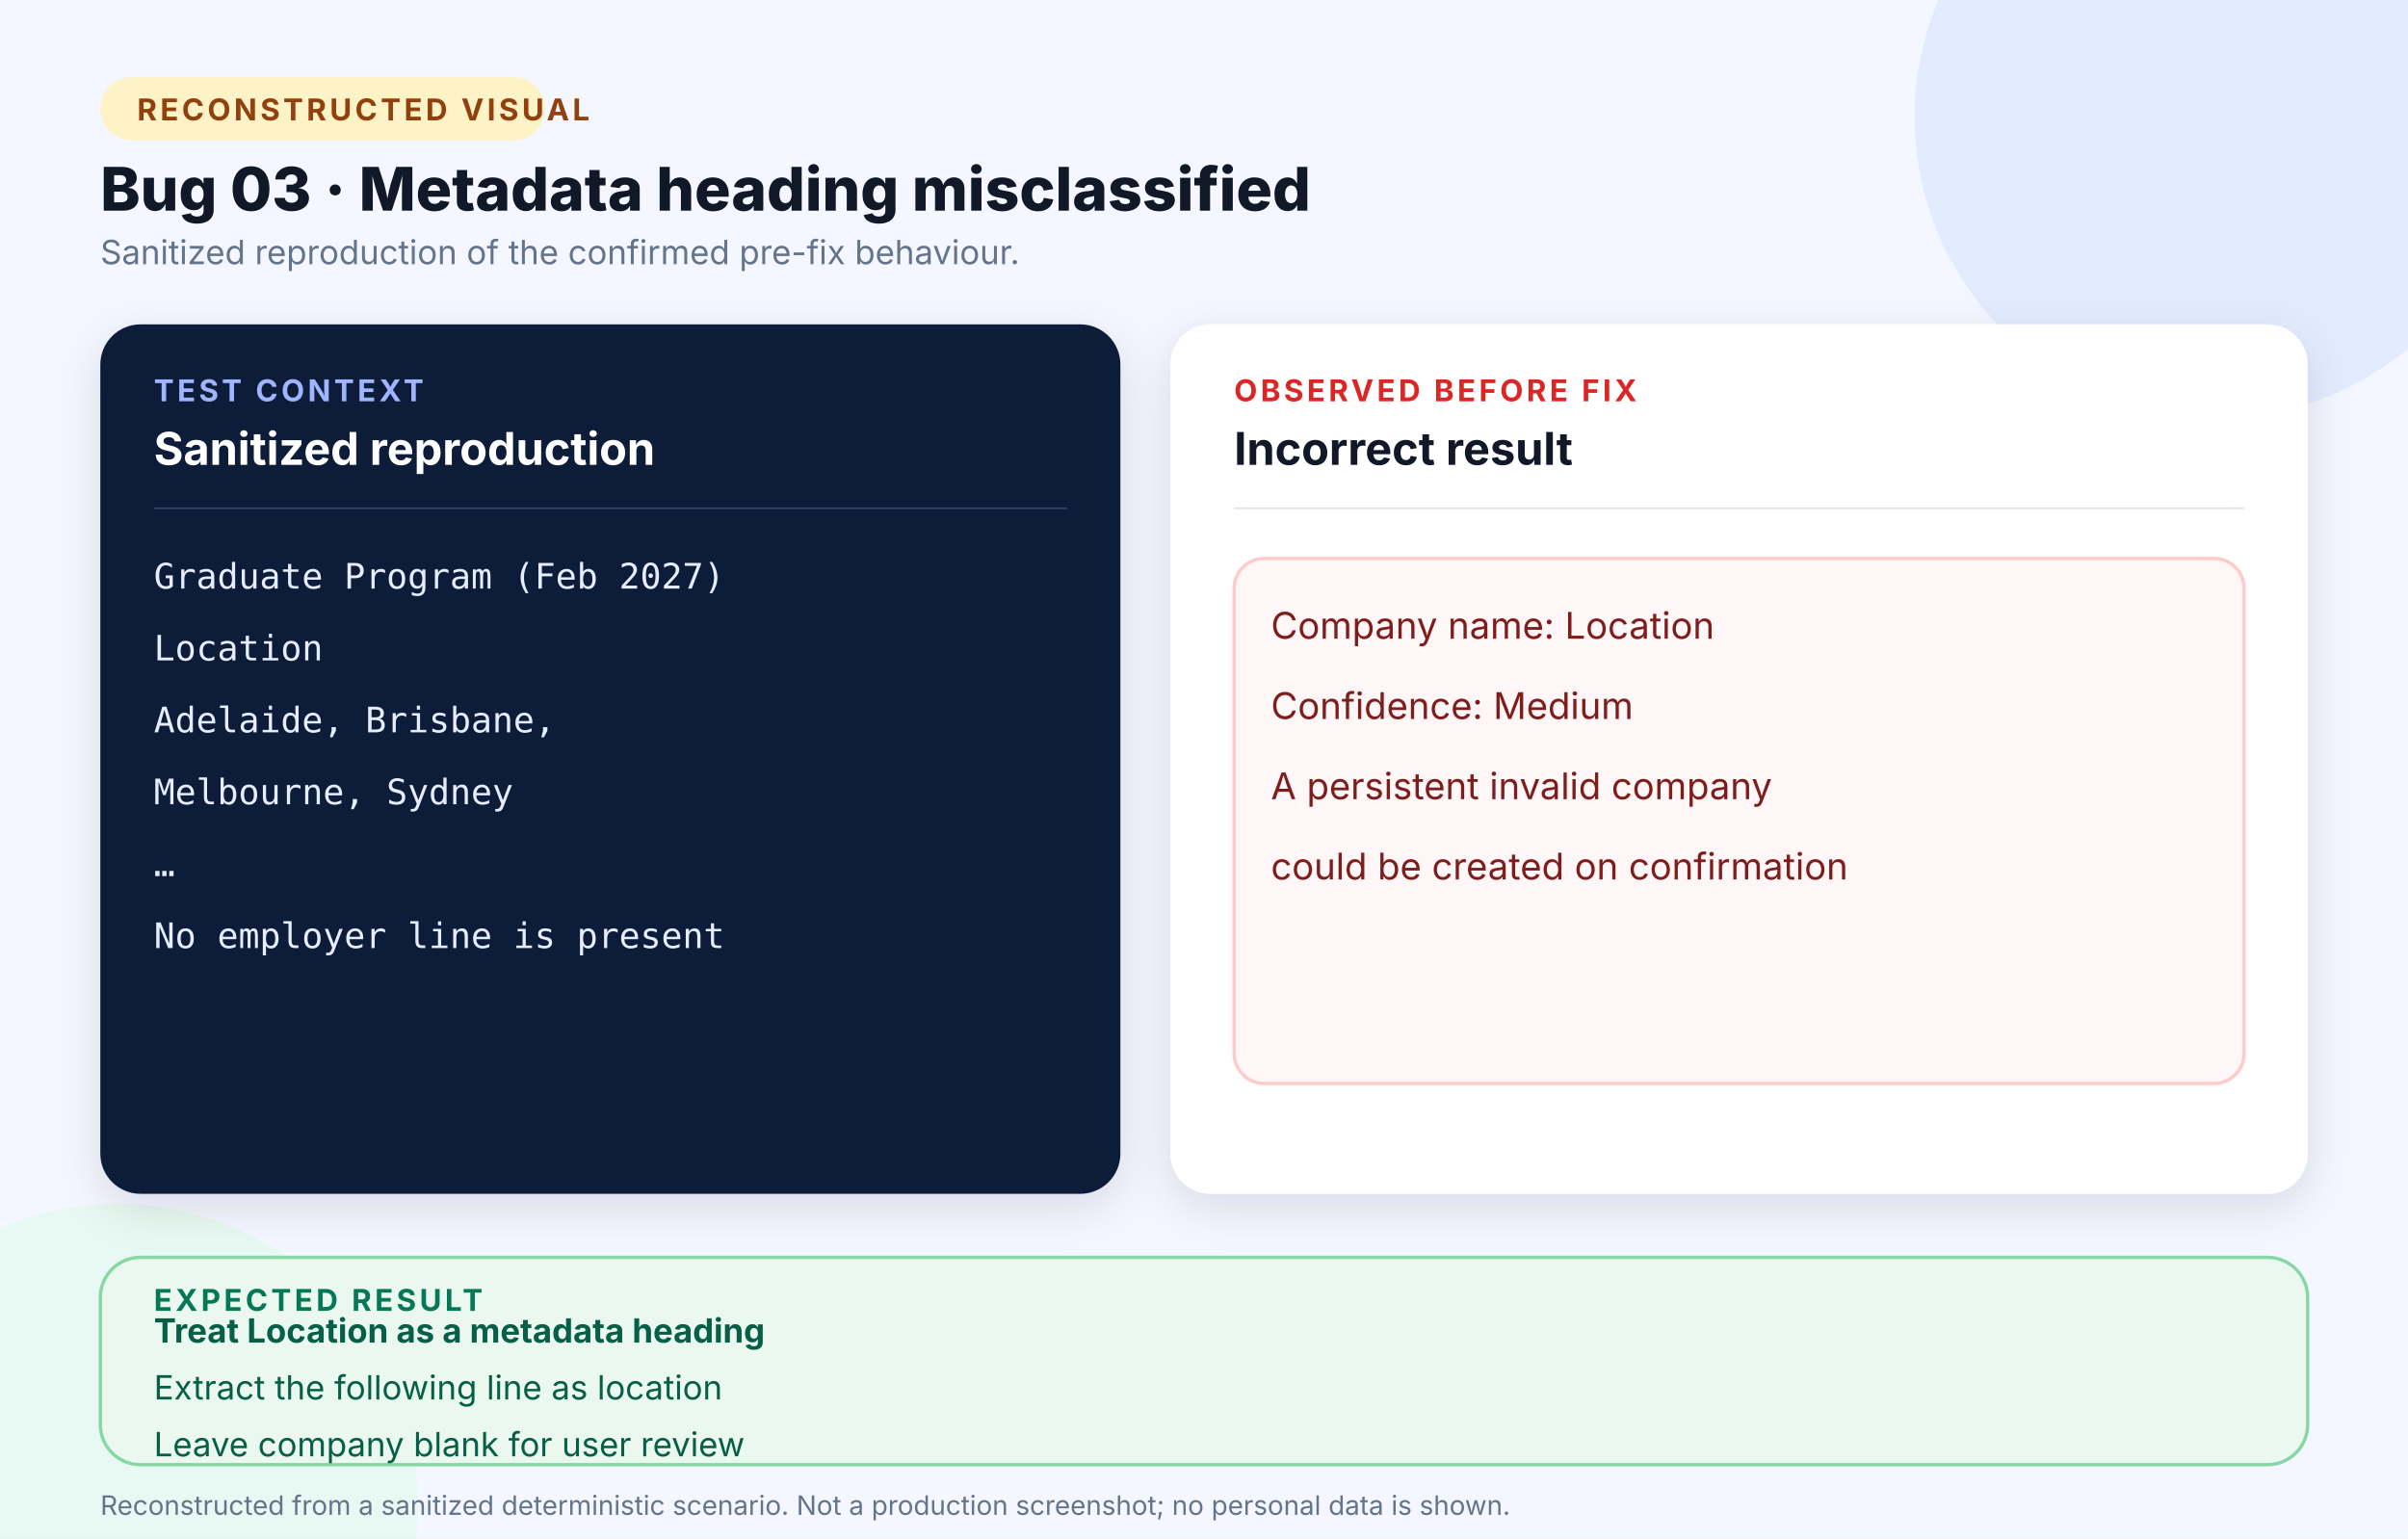
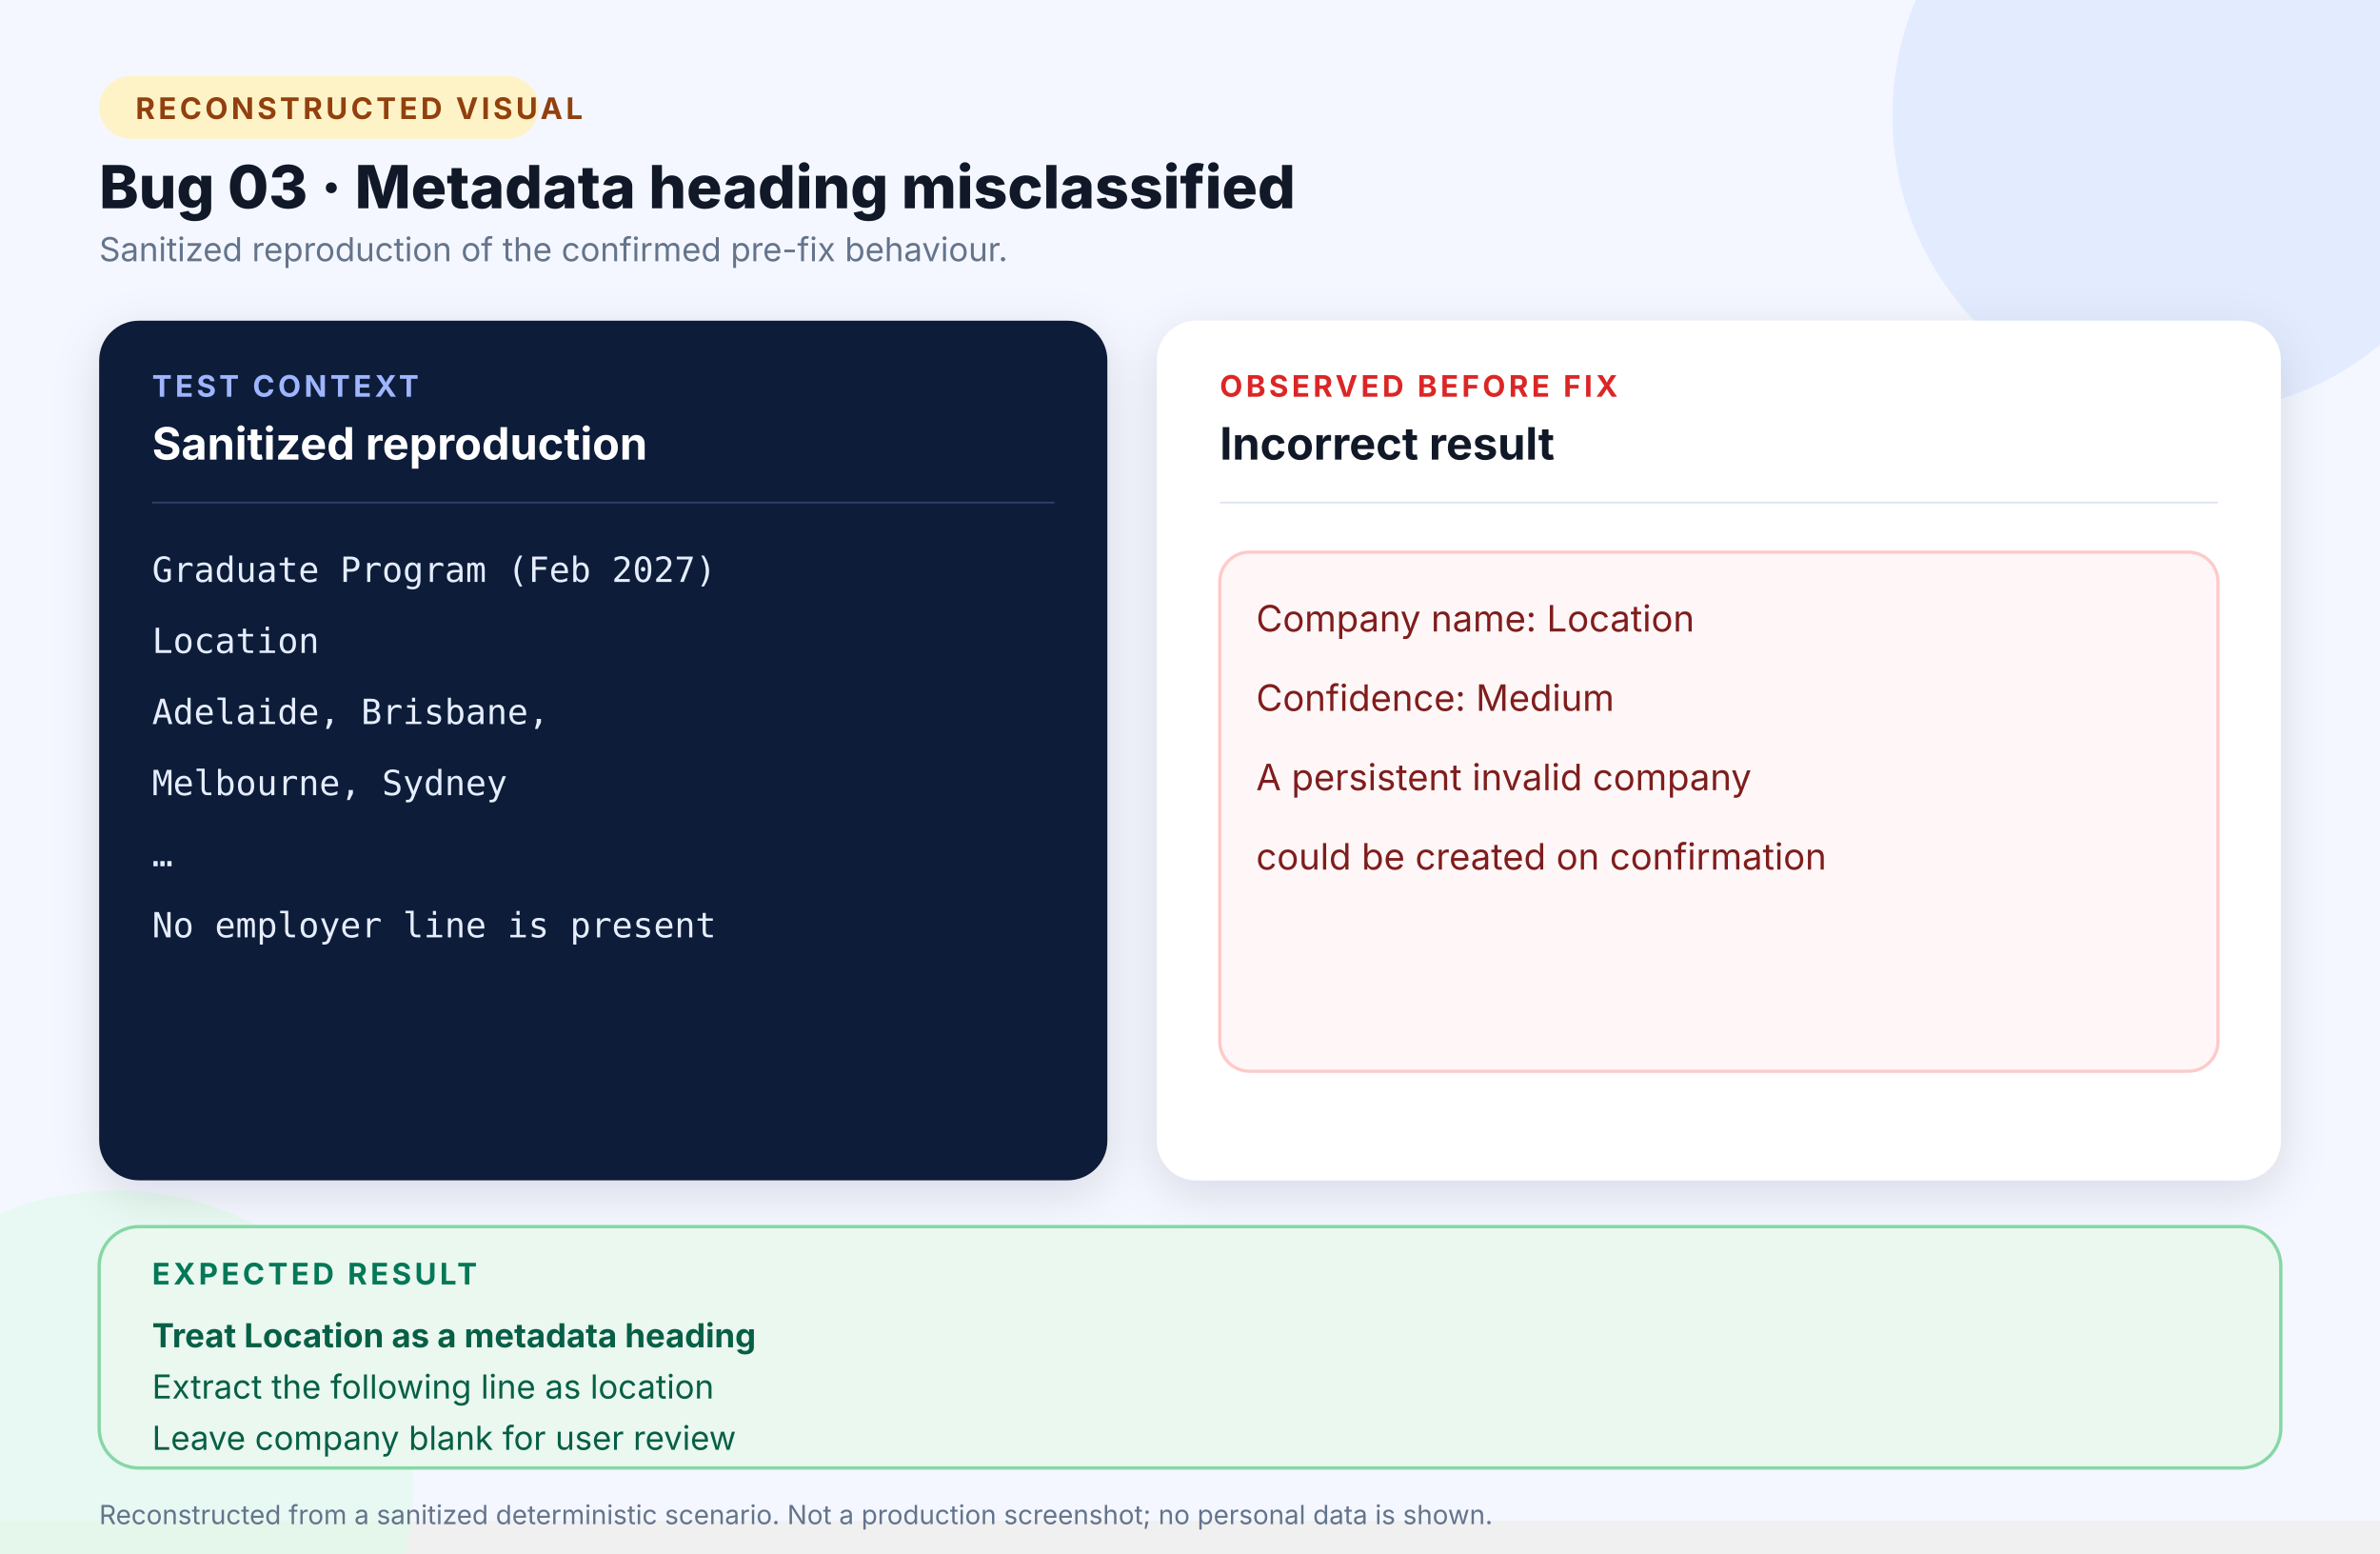
- <svg xmlns="http://www.w3.org/2000/svg" width="1440" height="920" viewBox="0 0 1440 920" role="img" aria-labelledby="title desc">
+ <svg xmlns="http://www.w3.org/2000/svg" width="1440" height="940" viewBox="0 0 1440 940" role="img" aria-labelledby="title desc">
  <defs>
    <filter id="s" x="-10%" y="-10%" width="120%" height="130%">
      <feDropShadow dx="0" dy="8" stdDeviation="14" flood-color="#0f172a" flood-opacity=".12" />
    </filter>
    <style>.sans{font-family:Inter,"Segoe UI",Arial,sans-serif}.mono{font-family:"Cascadia Code",Consolas,monospace}.tag{font-size:18px;font-weight:700;letter-spacing:2px}.line{font-size:21px;fill:#e5edff}.obs{font-size:22px;fill:#7f1d1d}.exp{font-size:20px;fill:#065f46}.strong{font-weight:750}.muted{fill:#64748b}</style>
  </defs>
  <rect width="1440" height="920" fill="#f4f7ff" />
  <circle cx="1325" cy="70" r="180" fill="#dbe7ff" opacity=".7" />
  <circle cx="70" cy="900" r="180" fill="#dcfce7" opacity=".55" />
  <g class="sans">
    <rect x="60" y="46" width="266" height="38" rx="19" fill="#fef3c7" />
    <text x="82" y="72" class="tag" fill="#92400e">RECONSTRUCTED VISUAL</text>
    <text x="60" y="126" font-size="36" font-weight="800" fill="#111827">Bug 03 · Metadata heading misclassified</text>
    <text x="60" y="158" font-size="20" class="muted">Sanitized reproduction of the confirmed pre-fix behaviour.</text>
    <g filter="url(#s)">
      <rect x="60" y="194" width="610" height="520" rx="24" fill="#111b38" />
      <rect x="700" y="194" width="680" height="520" rx="24" fill="#fff" />
    </g>
    <text x="92" y="240" class="tag" fill="#9fb5ff">TEST CONTEXT</text>
    <text x="92" y="278" font-size="27" font-weight="750" fill="#fff">Sanitized reproduction</text>
    <line x1="92" y1="304" x2="638" y2="304" stroke="#34436b" />
    <text x="92" y="352" class="mono line">Graduate Program (Feb 2027)</text>
    <text x="92" y="395" class="mono line">Location</text>
    <text x="92" y="438" class="mono line">Adelaide, Brisbane,</text>
    <text x="92" y="481" class="mono line">Melbourne, Sydney</text>
    <text x="92" y="524" class="mono line">…</text>
    <text x="92" y="567" class="mono line">No employer line is present</text>
    <text x="738" y="240" class="tag" fill="#dc2626">OBSERVED BEFORE FIX</text>
    <text x="738" y="278" font-size="27" font-weight="750" fill="#111827">Incorrect result</text>
    <line x1="738" y1="304" x2="1342" y2="304" stroke="#dbe3f0" />
    <rect x="738" y="334" width="604" height="314" rx="18" fill="#fff7f7" stroke="#fecaca" stroke-width="2" />
    <text x="760" y="382" class="obs">Company name: Location</text>
    <text x="760" y="430" class="obs">Confidence: Medium</text>
    <text x="760" y="478" class="obs">A persistent invalid company</text>
    <text x="760" y="526" class="obs">could be created on confirmation</text>
-     <rect x="60" y="752" width="1320" height="124" rx="24" fill="#eaf8ef" stroke="#86d7a5" stroke-width="2" />
-     <text x="92" y="784" class="tag" fill="#047857">EXPECTED RESULT</text>
-     <text x="92" y="803" class="exp strong">Treat Location as a metadata heading</text>
-     <text x="92" y="837" class="exp">Extract the following line as location</text>
-     <text x="92" y="871" class="exp">Leave company blank for user review</text>
-     <text x="60" y="906" font-size="16" class="muted">Reconstructed from a sanitized deterministic scenario. Not a production screenshot; no personal data is shown.</text>
+     <rect x="60" y="742" width="1320" height="146" rx="24" fill="#eaf8ef" stroke="#86d7a5" stroke-width="2" />
+     <text x="92" y="777" class="tag" fill="#047857">EXPECTED RESULT</text>
+     <text x="92" y="815" class="exp strong">Treat Location as a metadata heading</text>
+     <text x="92" y="846" class="exp">Extract the following line as location</text>
+     <text x="92" y="877" class="exp">Leave company blank for user review</text>
+     <text x="60" y="922" font-size="16" class="muted">Reconstructed from a sanitized deterministic scenario. Not a production screenshot; no personal data is shown.</text>
  </g>
</svg>
